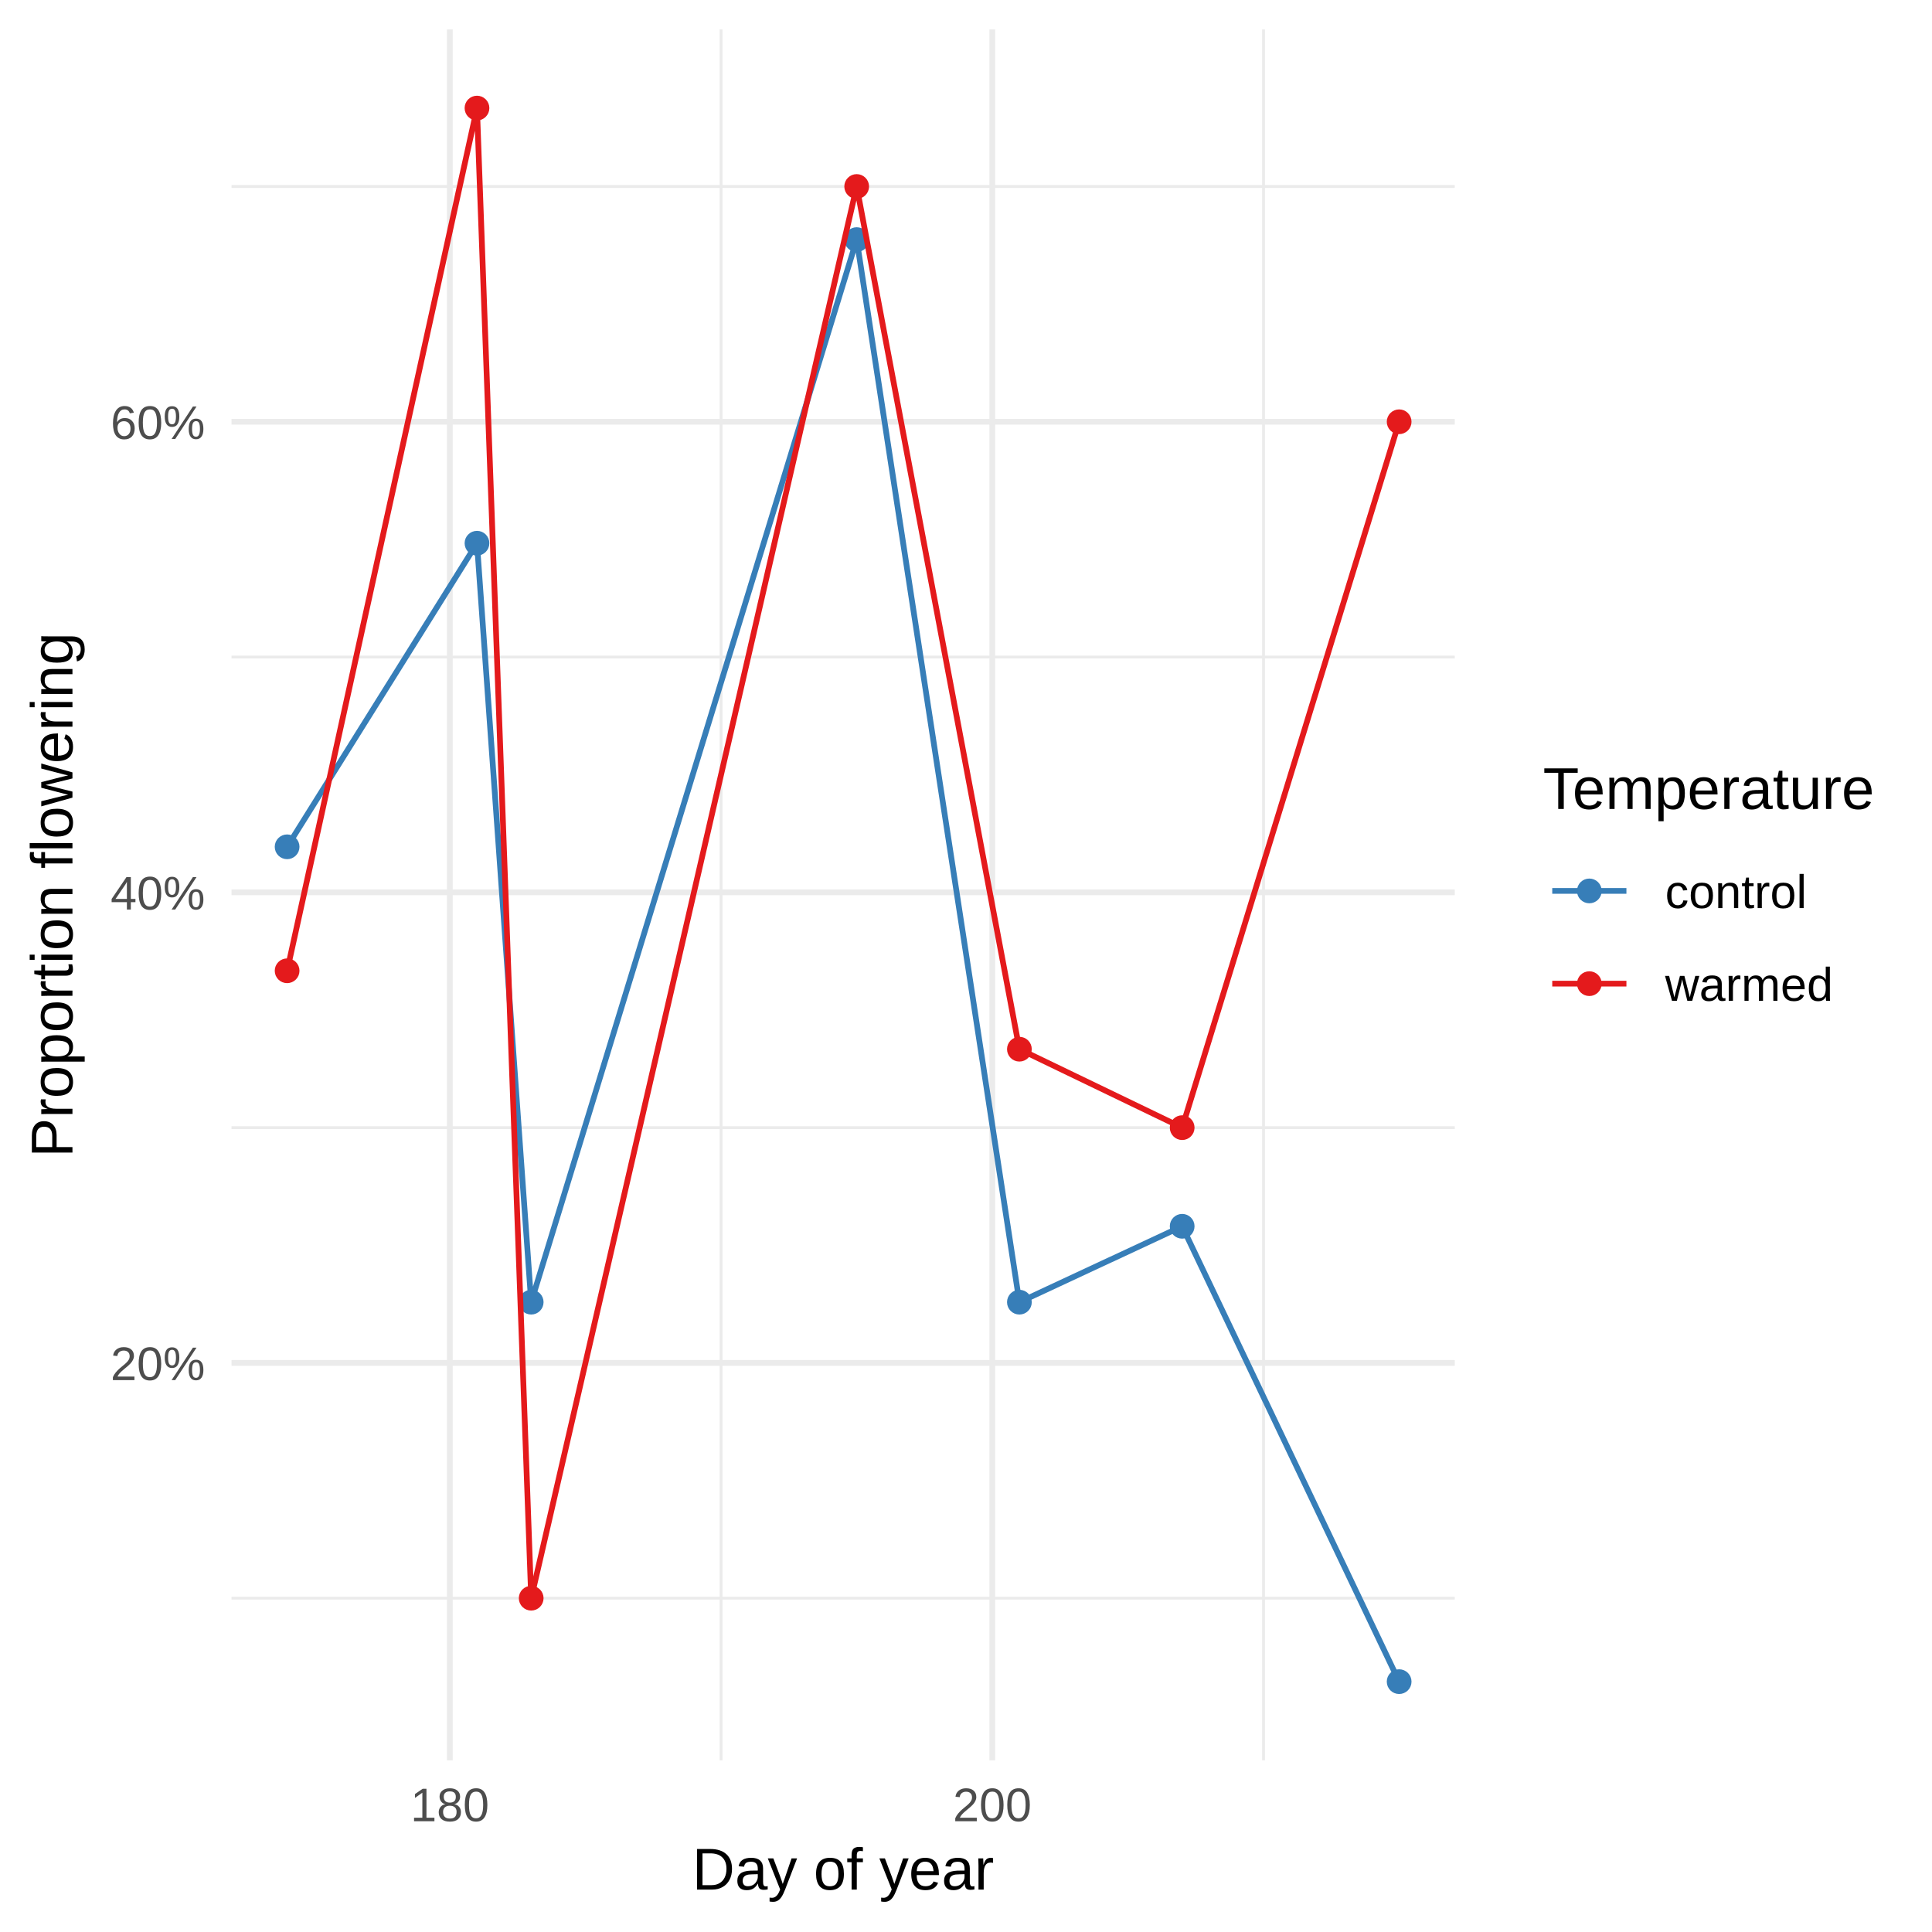
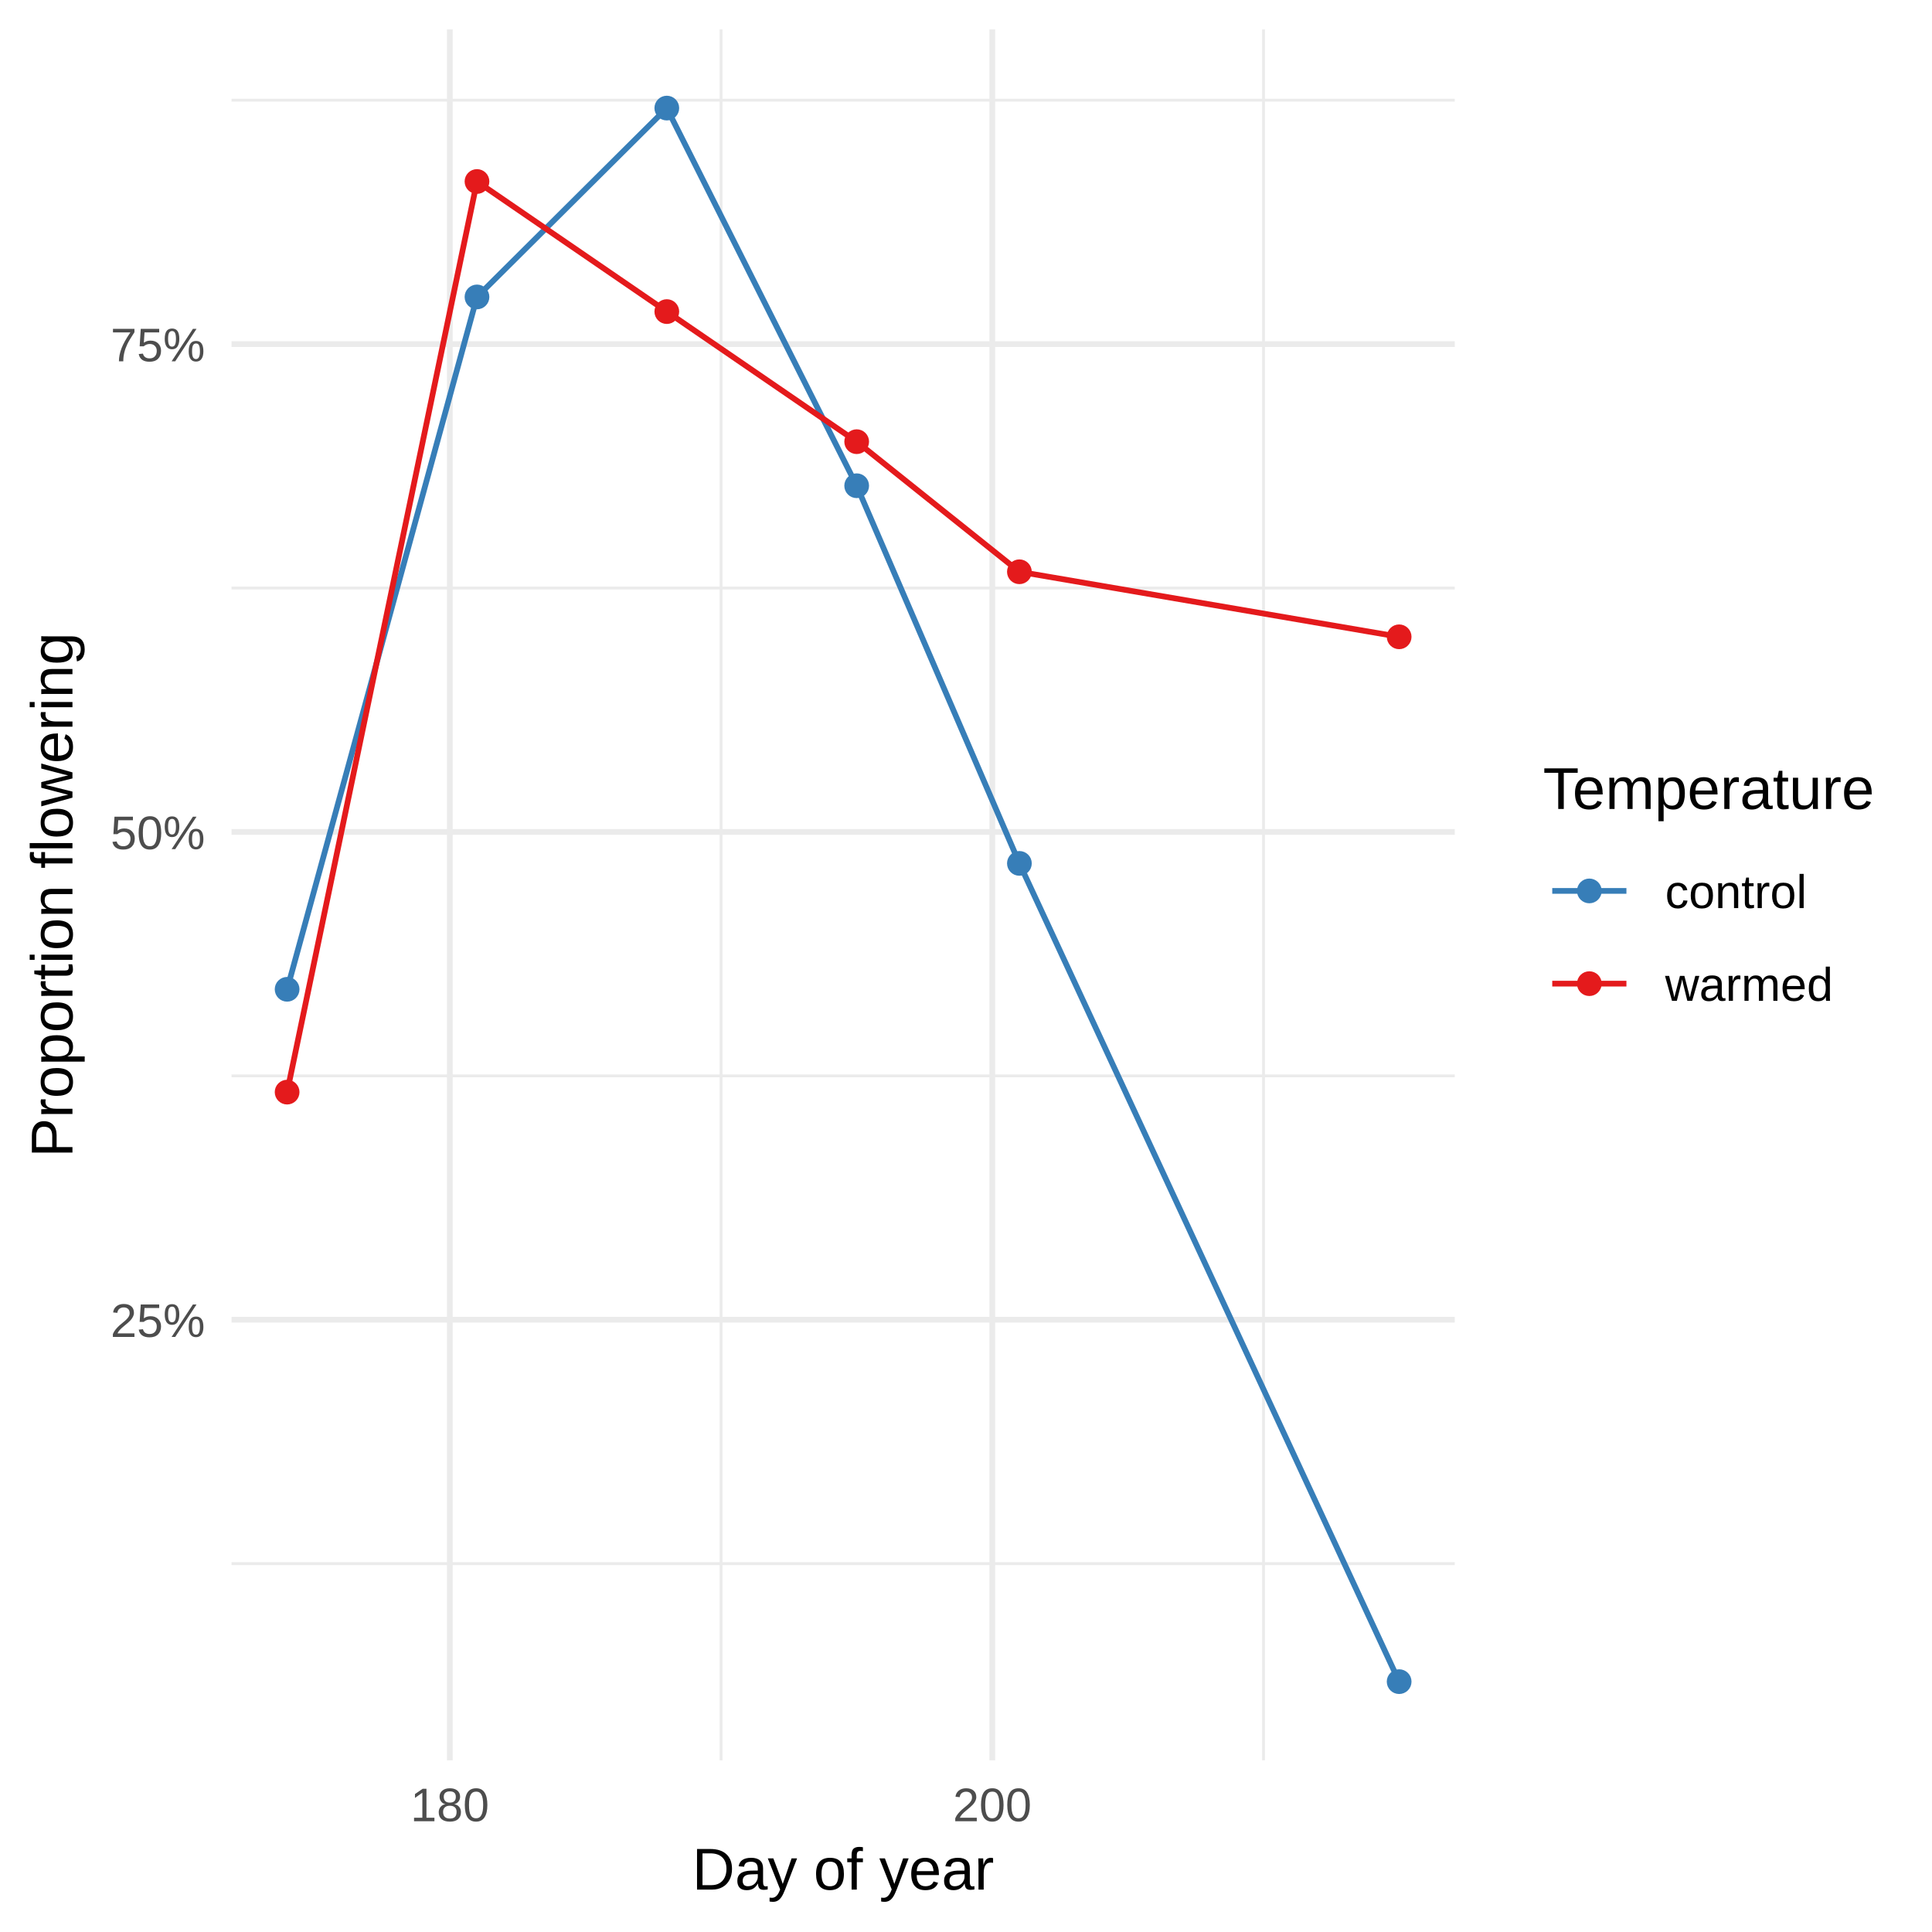
<svg xmlns="http://www.w3.org/2000/svg" class="svglite" width="360.00pt" height="360.00pt" viewBox="0 0 360.00 360.00">
  <defs>
    <style type="text/css">
    .svglite line, .svglite polyline, .svglite polygon, .svglite path, .svglite rect, .svglite circle {
      fill: none;
      stroke: #000000;
      stroke-linecap: round;
      stroke-linejoin: round;
      stroke-miterlimit: 10.00;
    }
    .svglite text {
      white-space: pre;
    }
  </style>
  </defs>
  <rect width="100%" height="100%" style="stroke: none; fill: #FFFFFF;" />
  <defs>
    <clipPath id="cpMC4wMHwzNjAuMDB8MC4wMHwzNjAuMDA=">
      <rect x="0.00" y="0.00" width="360.00" height="360.00" />
    </clipPath>
  </defs>
  <g clip-path="url(#cpMC4wMHwzNjAuMDB8MC4wMHwzNjAuMDA=)">
</g>
  <defs>
    <clipPath id="cpNDMuMTR8MjcxLjA3fDUuNDh8MzI4LjAx">
      <rect x="43.14" y="5.48" width="227.93" height="322.53" />
    </clipPath>
  </defs>
  <g clip-path="url(#cpNDMuMTR8MjcxLjA3fDUuNDh8MzI4LjAx)">
-     <polyline points="43.14,297.80 271.07,297.80 " style="stroke-width: 0.53; stroke: #EBEBEB; stroke-linecap: butt;" />
-     <polyline points="43.14,210.12 271.07,210.12 " style="stroke-width: 0.53; stroke: #EBEBEB; stroke-linecap: butt;" />
-     <polyline points="43.14,122.43 271.07,122.43 " style="stroke-width: 0.53; stroke: #EBEBEB; stroke-linecap: butt;" />
-     <polyline points="43.14,34.75 271.07,34.75 " style="stroke-width: 0.53; stroke: #EBEBEB; stroke-linecap: butt;" />
+     <polyline points="43.14,291.36 271.07,291.36 " style="stroke-width: 0.53; stroke: #EBEBEB; stroke-linecap: butt;" />
+     <polyline points="43.14,200.47 271.07,200.47 " style="stroke-width: 0.53; stroke: #EBEBEB; stroke-linecap: butt;" />
+     <polyline points="43.14,109.57 271.07,109.57 " style="stroke-width: 0.53; stroke: #EBEBEB; stroke-linecap: butt;" />
+     <polyline points="43.14,18.67 271.07,18.67 " style="stroke-width: 0.53; stroke: #EBEBEB; stroke-linecap: butt;" />
    <polyline points="134.36,328.01 134.36,5.48 " style="stroke-width: 0.53; stroke: #EBEBEB; stroke-linecap: butt;" />
    <polyline points="235.44,328.01 235.44,5.48 " style="stroke-width: 0.53; stroke: #EBEBEB; stroke-linecap: butt;" />
-     <polyline points="43.14,253.96 271.07,253.96 " style="stroke-width: 1.07; stroke: #EBEBEB; stroke-linecap: butt;" />
-     <polyline points="43.14,166.27 271.07,166.27 " style="stroke-width: 1.07; stroke: #EBEBEB; stroke-linecap: butt;" />
-     <polyline points="43.14,78.59 271.07,78.59 " style="stroke-width: 1.07; stroke: #EBEBEB; stroke-linecap: butt;" />
+     <polyline points="43.14,245.91 271.07,245.91 " style="stroke-width: 1.07; stroke: #EBEBEB; stroke-linecap: butt;" />
+     <polyline points="43.14,155.02 271.07,155.02 " style="stroke-width: 1.07; stroke: #EBEBEB; stroke-linecap: butt;" />
+     <polyline points="43.14,64.12 271.07,64.12 " style="stroke-width: 1.07; stroke: #EBEBEB; stroke-linecap: butt;" />
    <polyline points="83.82,328.01 83.82,5.48 " style="stroke-width: 1.07; stroke: #EBEBEB; stroke-linecap: butt;" />
    <polyline points="184.90,328.01 184.90,5.48 " style="stroke-width: 1.07; stroke: #EBEBEB; stroke-linecap: butt;" />
-     <circle cx="53.50" cy="157.79" r="1.95" style="stroke-width: 0.71; stroke: #377EB8; fill: #377EB8;" />
-     <circle cx="88.88" cy="101.22" r="1.95" style="stroke-width: 0.71; stroke: #377EB8; fill: #377EB8;" />
-     <circle cx="98.98" cy="242.64" r="1.95" style="stroke-width: 0.71; stroke: #377EB8; fill: #377EB8;" />
-     <circle cx="159.63" cy="44.65" r="1.95" style="stroke-width: 0.71; stroke: #377EB8; fill: #377EB8;" />
-     <circle cx="189.95" cy="242.64" r="1.95" style="stroke-width: 0.71; stroke: #377EB8; fill: #377EB8;" />
-     <circle cx="220.28" cy="228.50" r="1.95" style="stroke-width: 0.71; stroke: #377EB8; fill: #377EB8;" />
+     <circle cx="53.50" cy="184.34" r="1.95" style="stroke-width: 0.71; stroke: #377EB8; fill: #377EB8;" />
+     <circle cx="88.88" cy="55.33" r="1.95" style="stroke-width: 0.71; stroke: #377EB8; fill: #377EB8;" />
+     <circle cx="124.25" cy="20.14" r="1.95" style="stroke-width: 0.71; stroke: #377EB8; fill: #377EB8;" />
+     <circle cx="159.63" cy="90.51" r="1.95" style="stroke-width: 0.71; stroke: #377EB8; fill: #377EB8;" />
+     <circle cx="189.95" cy="160.88" r="1.95" style="stroke-width: 0.71; stroke: #377EB8; fill: #377EB8;" />
    <circle cx="260.71" cy="313.35" r="1.95" style="stroke-width: 0.71; stroke: #377EB8; fill: #377EB8;" />
-     <circle cx="53.50" cy="180.89" r="1.95" style="stroke-width: 0.71; stroke: #E41A1C; fill: #E41A1C;" />
-     <circle cx="88.88" cy="20.14" r="1.95" style="stroke-width: 0.71; stroke: #E41A1C; fill: #E41A1C;" />
-     <circle cx="98.98" cy="297.80" r="1.95" style="stroke-width: 0.71; stroke: #E41A1C; fill: #E41A1C;" />
-     <circle cx="159.63" cy="34.75" r="1.95" style="stroke-width: 0.71; stroke: #E41A1C; fill: #E41A1C;" />
-     <circle cx="189.95" cy="195.50" r="1.95" style="stroke-width: 0.71; stroke: #E41A1C; fill: #E41A1C;" />
-     <circle cx="220.28" cy="210.12" r="1.95" style="stroke-width: 0.71; stroke: #E41A1C; fill: #E41A1C;" />
-     <circle cx="260.71" cy="78.59" r="1.95" style="stroke-width: 0.71; stroke: #E41A1C; fill: #E41A1C;" />
-     <polyline points="53.50,157.79 88.88,101.22 98.98,242.64 159.63,44.65 189.95,242.64 220.28,228.50 260.71,313.35 " style="stroke-width: 1.07; stroke: #377EB8; stroke-linecap: butt;" />
-     <polyline points="53.50,180.89 88.88,20.14 98.98,297.80 159.63,34.75 189.95,195.50 220.28,210.12 260.71,78.59 " style="stroke-width: 1.07; stroke: #E41A1C; stroke-linecap: butt;" />
+     <circle cx="53.50" cy="203.50" r="1.95" style="stroke-width: 0.71; stroke: #E41A1C; fill: #E41A1C;" />
+     <circle cx="88.88" cy="33.82" r="1.95" style="stroke-width: 0.71; stroke: #E41A1C; fill: #E41A1C;" />
+     <circle cx="124.25" cy="58.06" r="1.95" style="stroke-width: 0.71; stroke: #E41A1C; fill: #E41A1C;" />
+     <circle cx="159.63" cy="82.30" r="1.95" style="stroke-width: 0.71; stroke: #E41A1C; fill: #E41A1C;" />
+     <circle cx="189.95" cy="106.54" r="1.95" style="stroke-width: 0.71; stroke: #E41A1C; fill: #E41A1C;" />
+     <circle cx="260.71" cy="118.66" r="1.95" style="stroke-width: 0.71; stroke: #E41A1C; fill: #E41A1C;" />
+     <polyline points="53.50,184.34 88.88,55.33 124.25,20.14 159.63,90.51 189.95,160.88 260.71,313.35 " style="stroke-width: 1.07; stroke: #377EB8; stroke-linecap: butt;" />
+     <polyline points="53.50,203.50 88.88,33.82 124.25,58.06 159.63,82.30 189.95,106.54 260.71,118.66 " style="stroke-width: 1.07; stroke: #E41A1C; stroke-linecap: butt;" />
  </g>
  <g clip-path="url(#cpMC4wMHwzNjAuMDB8MC4wMHwzNjAuMDA=)">
-     <text x="38.21" y="257.16" text-anchor="end" style="font-size: 8.80px;fill: #4D4D4D; font-family: &quot;Arial&quot;;">20%</text>
-     <text x="38.21" y="169.48" text-anchor="end" style="font-size: 8.80px;fill: #4D4D4D; font-family: &quot;Arial&quot;;">40%</text>
-     <text x="38.21" y="81.80" text-anchor="end" style="font-size: 8.80px;fill: #4D4D4D; font-family: &quot;Arial&quot;;">60%</text>
+     <text x="38.21" y="249.12" text-anchor="end" style="font-size: 8.80px;fill: #4D4D4D; font-family: &quot;Arial&quot;;">25%</text>
+     <text x="38.21" y="158.23" text-anchor="end" style="font-size: 8.80px;fill: #4D4D4D; font-family: &quot;Arial&quot;;">50%</text>
+     <text x="38.21" y="67.33" text-anchor="end" style="font-size: 8.80px;fill: #4D4D4D; font-family: &quot;Arial&quot;;">75%</text>
    <text x="83.82" y="339.36" text-anchor="middle" style="font-size: 8.80px;fill: #4D4D4D; font-family: &quot;Arial&quot;;">180</text>
    <text x="184.90" y="339.36" text-anchor="middle" style="font-size: 8.80px;fill: #4D4D4D; font-family: &quot;Arial&quot;;">200</text>
    <text x="157.10" y="352.10" text-anchor="middle" style="font-size: 11.00px; font-family: &quot;Arial&quot;;">Day of year</text>
    <text transform="translate(13.50,166.75) rotate(-90)" text-anchor="middle" style="font-size: 11.00px; font-family: &quot;Arial&quot;;">Proportion flowering</text>
    <text x="287.51" y="150.74" style="font-size: 11.00px; font-family: &quot;Arial&quot;;">Temperature</text>
    <circle cx="296.15" cy="166.01" r="1.95" style="stroke-width: 0.71; stroke: #377EB8; fill: #377EB8;" />
    <line x1="289.24" y1="166.01" x2="303.06" y2="166.01" style="stroke-width: 1.07; stroke: #377EB8; stroke-linecap: butt;" />
    <circle cx="296.15" cy="183.29" r="1.95" style="stroke-width: 0.71; stroke: #E41A1C; fill: #E41A1C;" />
    <line x1="289.24" y1="183.29" x2="303.06" y2="183.29" style="stroke-width: 1.07; stroke: #E41A1C; stroke-linecap: butt;" />
    <text x="310.27" y="169.21" style="font-size: 8.80px; font-family: &quot;Arial&quot;;">control</text>
    <text x="310.27" y="186.49" style="font-size: 8.80px; font-family: &quot;Arial&quot;;">warmed</text>
  </g>
</svg>
